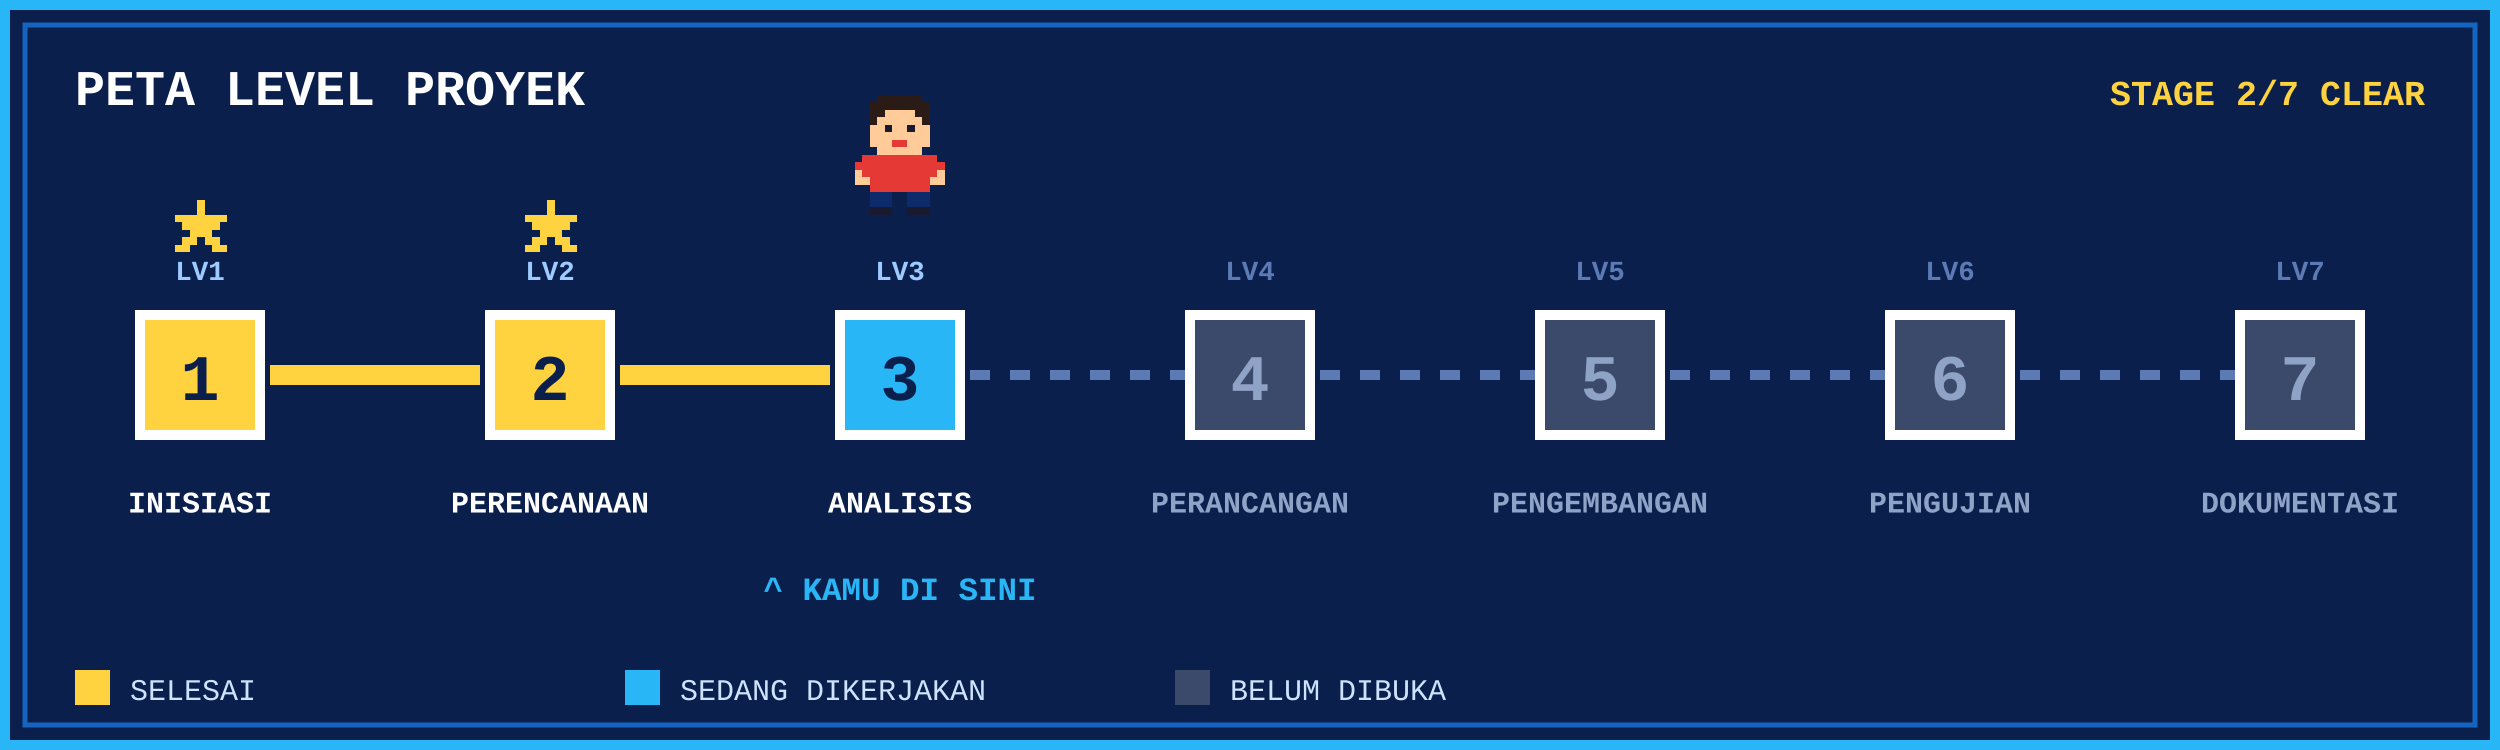
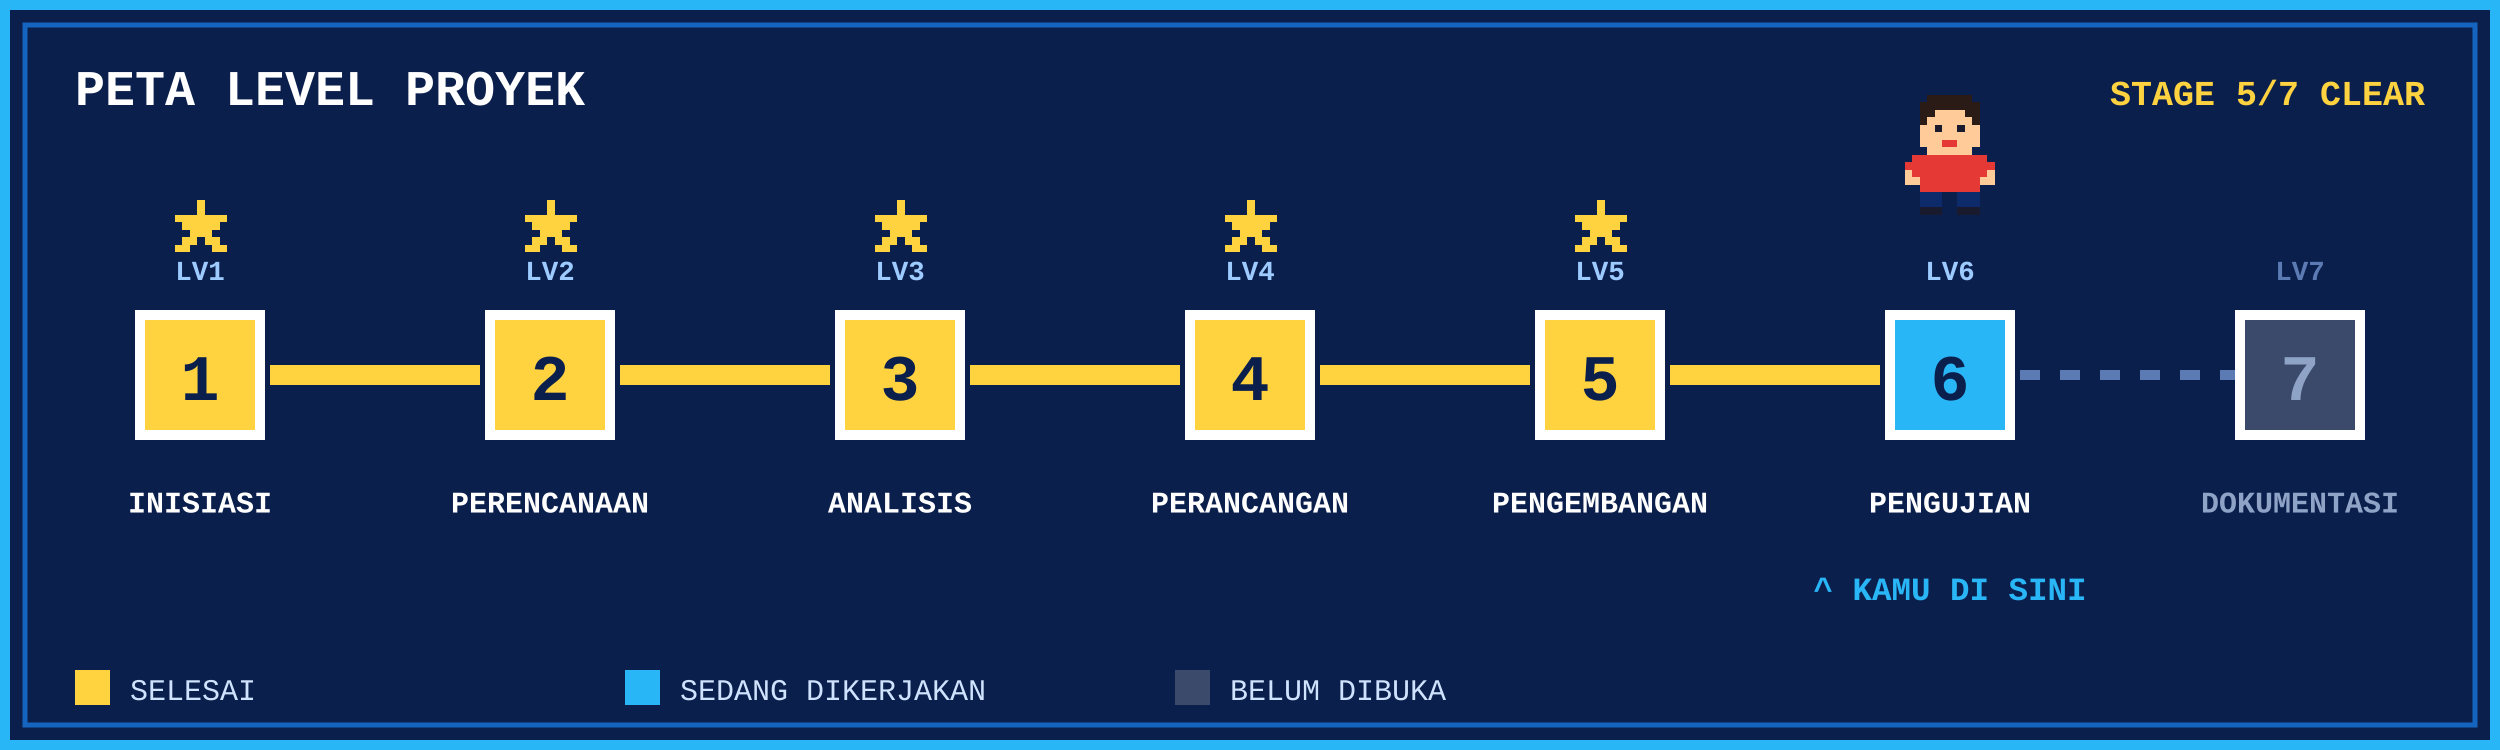
- <svg xmlns="http://www.w3.org/2000/svg" viewBox="0 0 1000 300" width="1000" height="300" role="img" aria-label="Peta level tahapan proyek: 2 dari 7 tahap selesai">
+ <svg xmlns="http://www.w3.org/2000/svg" viewBox="0 0 1000 300" width="1000" height="300" role="img" aria-label="Peta level tahapan proyek: 5 dari 7 tahap selesai, tahap 6 Pengujian sedang berjalan">
  <rect width="1000" height="300" fill="#0b1f4d" />
  <rect x="2" y="2" width="996" height="296" fill="none" stroke="#29b6f6" stroke-width="4" />
  <rect x="10" y="10" width="980" height="280" fill="none" stroke="#1565c0" stroke-width="2" />
  <text x="30" y="42" text-anchor="start" font-family="'Courier New', Courier, monospace" font-size="20" font-weight="800" fill="#ffffff">PETA LEVEL PROYEK</text>
-   <text x="970" y="42" text-anchor="end" font-family="'Courier New', Courier, monospace" font-size="14" font-weight="800" fill="#ffd23f">STAGE 2/7 CLEAR<animate attributeName="opacity" values="1;0" dur="1s" calcMode="discrete" repeatCount="indefinite" />
+   <text x="970" y="42" text-anchor="end" font-family="'Courier New', Courier, monospace" font-size="14" font-weight="800" fill="#ffd23f">STAGE 5/7 CLEAR<animate attributeName="opacity" values="1;0" dur="1s" calcMode="discrete" repeatCount="indefinite" />
  </text>
  <rect x="108" y="146" width="84" height="8" fill="#ffd23f" />
  <rect x="248" y="146" width="84" height="8" fill="#ffd23f" />
-   <rect x="388" y="148" width="8" height="4" fill="#5c7bb5" />
-   <rect x="404" y="148" width="8" height="4" fill="#5c7bb5" />
-   <rect x="420" y="148" width="8" height="4" fill="#5c7bb5" />
-   <rect x="436" y="148" width="8" height="4" fill="#5c7bb5" />
-   <rect x="452" y="148" width="8" height="4" fill="#5c7bb5" />
-   <rect x="468" y="148" width="8" height="4" fill="#5c7bb5" />
-   <rect x="528" y="148" width="8" height="4" fill="#5c7bb5" />
-   <rect x="544" y="148" width="8" height="4" fill="#5c7bb5" />
-   <rect x="560" y="148" width="8" height="4" fill="#5c7bb5" />
-   <rect x="576" y="148" width="8" height="4" fill="#5c7bb5" />
-   <rect x="592" y="148" width="8" height="4" fill="#5c7bb5" />
-   <rect x="608" y="148" width="8" height="4" fill="#5c7bb5" />
-   <rect x="668" y="148" width="8" height="4" fill="#5c7bb5" />
-   <rect x="684" y="148" width="8" height="4" fill="#5c7bb5" />
-   <rect x="700" y="148" width="8" height="4" fill="#5c7bb5" />
-   <rect x="716" y="148" width="8" height="4" fill="#5c7bb5" />
-   <rect x="732" y="148" width="8" height="4" fill="#5c7bb5" />
-   <rect x="748" y="148" width="8" height="4" fill="#5c7bb5" />
+   <rect x="388" y="146" width="84" height="8" fill="#ffd23f" />
+   <rect x="528" y="146" width="84" height="8" fill="#ffd23f" />
+   <rect x="668" y="146" width="84" height="8" fill="#ffd23f" />
  <rect x="808" y="148" width="8" height="4" fill="#5c7bb5" />
  <rect x="824" y="148" width="8" height="4" fill="#5c7bb5" />
  <rect x="840" y="148" width="8" height="4" fill="#5c7bb5" />
  <rect x="856" y="148" width="8" height="4" fill="#5c7bb5" />
  <rect x="872" y="148" width="8" height="4" fill="#5c7bb5" />
  <rect x="888" y="148" width="8" height="4" fill="#5c7bb5" />
  <rect x="54" y="124" width="52" height="52" fill="#ffffff" />
  <rect x="58" y="128" width="44" height="44" fill="#ffd23f" />
  <text x="80" y="160" text-anchor="middle" font-family="'Courier New', Courier, monospace" font-size="26" font-weight="800" fill="#0b1f4d">1</text>
  <text x="80" y="205" text-anchor="middle" font-family="'Courier New', Courier, monospace" font-size="12" font-weight="800" fill="#ffffff">INISIASI</text>
  <text x="80" y="112" text-anchor="middle" font-family="'Courier New', Courier, monospace" font-size="11" font-weight="800" fill="#9ecbff">LV1</text>
  <g>
    <g transform="translate(70 80) scale(3)" shape-rendering="crispEdges">
      <rect x="3" y="0" width="1" height="1" fill="#ffd23f" />
      <rect x="3" y="1" width="1" height="1" fill="#ffd23f" />
      <rect x="0" y="2" width="7" height="1" fill="#ffd23f" />
      <rect x="1" y="3" width="5" height="1" fill="#ffd23f" />
      <rect x="2" y="4" width="3" height="1" fill="#ffd23f" />
      <rect x="1" y="5" width="2" height="1" fill="#ffd23f" />
      <rect x="4" y="5" width="2" height="1" fill="#ffd23f" />
      <rect x="0" y="6" width="2" height="1" fill="#ffd23f" />
      <rect x="5" y="6" width="2" height="1" fill="#ffd23f" />
    </g>
    <animate attributeName="opacity" values="1;0.35" dur="1.4s" calcMode="discrete" repeatCount="indefinite" />
  </g>
  <rect x="194" y="124" width="52" height="52" fill="#ffffff" />
  <rect x="198" y="128" width="44" height="44" fill="#ffd23f" />
  <text x="220" y="160" text-anchor="middle" font-family="'Courier New', Courier, monospace" font-size="26" font-weight="800" fill="#0b1f4d">2</text>
  <text x="220" y="205" text-anchor="middle" font-family="'Courier New', Courier, monospace" font-size="12" font-weight="800" fill="#ffffff">PERENCANAAN</text>
  <text x="220" y="112" text-anchor="middle" font-family="'Courier New', Courier, monospace" font-size="11" font-weight="800" fill="#9ecbff">LV2</text>
  <g>
    <g transform="translate(210 80) scale(3)" shape-rendering="crispEdges">
      <rect x="3" y="0" width="1" height="1" fill="#ffd23f" />
      <rect x="3" y="1" width="1" height="1" fill="#ffd23f" />
      <rect x="0" y="2" width="7" height="1" fill="#ffd23f" />
      <rect x="1" y="3" width="5" height="1" fill="#ffd23f" />
      <rect x="2" y="4" width="3" height="1" fill="#ffd23f" />
      <rect x="1" y="5" width="2" height="1" fill="#ffd23f" />
      <rect x="4" y="5" width="2" height="1" fill="#ffd23f" />
      <rect x="0" y="6" width="2" height="1" fill="#ffd23f" />
      <rect x="5" y="6" width="2" height="1" fill="#ffd23f" />
    </g>
    <animate attributeName="opacity" values="1;0.35" dur="1.4s" calcMode="discrete" repeatCount="indefinite" />
  </g>
  <rect x="334" y="124" width="52" height="52" fill="#ffffff" />
-   <rect x="338" y="128" width="44" height="44" fill="#29b6f6">
-     <animate attributeName="fill" values="#29b6f6;#b3e5fc" dur="0.8s" calcMode="discrete" repeatCount="indefinite" />
-   </rect>
+   <rect x="338" y="128" width="44" height="44" fill="#ffd23f" />
  <text x="360" y="160" text-anchor="middle" font-family="'Courier New', Courier, monospace" font-size="26" font-weight="800" fill="#0b1f4d">3</text>
  <text x="360" y="205" text-anchor="middle" font-family="'Courier New', Courier, monospace" font-size="12" font-weight="800" fill="#ffffff">ANALISIS</text>
  <text x="360" y="112" text-anchor="middle" font-family="'Courier New', Courier, monospace" font-size="11" font-weight="800" fill="#9ecbff">LV3</text>
  <rect x="474" y="124" width="52" height="52" fill="#ffffff" />
-   <rect x="478" y="128" width="44" height="44" fill="#3b4a6b" />
-   <text x="500" y="160" text-anchor="middle" font-family="'Courier New', Courier, monospace" font-size="26" font-weight="800" fill="#8fa3c7">4</text>
-   <text x="500" y="205" text-anchor="middle" font-family="'Courier New', Courier, monospace" font-size="12" font-weight="800" fill="#8fa3c7">PERANCANGAN</text>
-   <text x="500" y="112" text-anchor="middle" font-family="'Courier New', Courier, monospace" font-size="11" font-weight="800" fill="#5c7bb5">LV4</text>
+   <rect x="478" y="128" width="44" height="44" fill="#ffd23f" />
+   <text x="500" y="160" text-anchor="middle" font-family="'Courier New', Courier, monospace" font-size="26" font-weight="800" fill="#0b1f4d">4</text>
+   <text x="500" y="205" text-anchor="middle" font-family="'Courier New', Courier, monospace" font-size="12" font-weight="800" fill="#ffffff">PERANCANGAN</text>
+   <text x="500" y="112" text-anchor="middle" font-family="'Courier New', Courier, monospace" font-size="11" font-weight="800" fill="#9ecbff">LV4</text>
  <rect x="614" y="124" width="52" height="52" fill="#ffffff" />
-   <rect x="618" y="128" width="44" height="44" fill="#3b4a6b" />
-   <text x="640" y="160" text-anchor="middle" font-family="'Courier New', Courier, monospace" font-size="26" font-weight="800" fill="#8fa3c7">5</text>
-   <text x="640" y="205" text-anchor="middle" font-family="'Courier New', Courier, monospace" font-size="12" font-weight="800" fill="#8fa3c7">PENGEMBANGAN</text>
-   <text x="640" y="112" text-anchor="middle" font-family="'Courier New', Courier, monospace" font-size="11" font-weight="800" fill="#5c7bb5">LV5</text>
+   <rect x="618" y="128" width="44" height="44" fill="#ffd23f" />
+   <text x="640" y="160" text-anchor="middle" font-family="'Courier New', Courier, monospace" font-size="26" font-weight="800" fill="#0b1f4d">5</text>
+   <text x="640" y="205" text-anchor="middle" font-family="'Courier New', Courier, monospace" font-size="12" font-weight="800" fill="#ffffff">PENGEMBANGAN</text>
+   <text x="640" y="112" text-anchor="middle" font-family="'Courier New', Courier, monospace" font-size="11" font-weight="800" fill="#9ecbff">LV5</text>
  <rect x="754" y="124" width="52" height="52" fill="#ffffff" />
-   <rect x="758" y="128" width="44" height="44" fill="#3b4a6b" />
-   <text x="780" y="160" text-anchor="middle" font-family="'Courier New', Courier, monospace" font-size="26" font-weight="800" fill="#8fa3c7">6</text>
-   <text x="780" y="205" text-anchor="middle" font-family="'Courier New', Courier, monospace" font-size="12" font-weight="800" fill="#8fa3c7">PENGUJIAN</text>
-   <text x="780" y="112" text-anchor="middle" font-family="'Courier New', Courier, monospace" font-size="11" font-weight="800" fill="#5c7bb5">LV6</text>
+   <rect x="758" y="128" width="44" height="44" fill="#29b6f6">
+     <animate attributeName="fill" values="#29b6f6;#b3e5fc" dur="0.8s" calcMode="discrete" repeatCount="indefinite" />
+   </rect>
+   <text x="780" y="160" text-anchor="middle" font-family="'Courier New', Courier, monospace" font-size="26" font-weight="800" fill="#0b1f4d">6</text>
+   <text x="780" y="205" text-anchor="middle" font-family="'Courier New', Courier, monospace" font-size="12" font-weight="800" fill="#ffffff">PENGUJIAN</text>
+   <text x="780" y="112" text-anchor="middle" font-family="'Courier New', Courier, monospace" font-size="11" font-weight="800" fill="#9ecbff">LV6</text>
  <rect x="894" y="124" width="52" height="52" fill="#ffffff" />
  <rect x="898" y="128" width="44" height="44" fill="#3b4a6b" />
  <text x="920" y="160" text-anchor="middle" font-family="'Courier New', Courier, monospace" font-size="26" font-weight="800" fill="#8fa3c7">7</text>
  <text x="920" y="205" text-anchor="middle" font-family="'Courier New', Courier, monospace" font-size="12" font-weight="800" fill="#8fa3c7">DOKUMENTASI</text>
  <text x="920" y="112" text-anchor="middle" font-family="'Courier New', Courier, monospace" font-size="11" font-weight="800" fill="#5c7bb5">LV7</text>
  <g>
-     <g transform="translate(342 38) scale(3)">
+     <g transform="translate(350 80) scale(3)" shape-rendering="crispEdges">
+       <rect x="3" y="0" width="1" height="1" fill="#ffd23f" />
+       <rect x="3" y="1" width="1" height="1" fill="#ffd23f" />
+       <rect x="0" y="2" width="7" height="1" fill="#ffd23f" />
+       <rect x="1" y="3" width="5" height="1" fill="#ffd23f" />
+       <rect x="2" y="4" width="3" height="1" fill="#ffd23f" />
+       <rect x="1" y="5" width="2" height="1" fill="#ffd23f" />
+       <rect x="4" y="5" width="2" height="1" fill="#ffd23f" />
+       <rect x="0" y="6" width="2" height="1" fill="#ffd23f" />
+       <rect x="5" y="6" width="2" height="1" fill="#ffd23f" />
+     </g>
+     <animate attributeName="opacity" values="1;0.35" dur="1.4s" calcMode="discrete" repeatCount="indefinite" />
+   </g>
+   <g>
+     <g transform="translate(490 80) scale(3)" shape-rendering="crispEdges">
+       <rect x="3" y="0" width="1" height="1" fill="#ffd23f" />
+       <rect x="3" y="1" width="1" height="1" fill="#ffd23f" />
+       <rect x="0" y="2" width="7" height="1" fill="#ffd23f" />
+       <rect x="1" y="3" width="5" height="1" fill="#ffd23f" />
+       <rect x="2" y="4" width="3" height="1" fill="#ffd23f" />
+       <rect x="1" y="5" width="2" height="1" fill="#ffd23f" />
+       <rect x="4" y="5" width="2" height="1" fill="#ffd23f" />
+       <rect x="0" y="6" width="2" height="1" fill="#ffd23f" />
+       <rect x="5" y="6" width="2" height="1" fill="#ffd23f" />
+     </g>
+     <animate attributeName="opacity" values="1;0.35" dur="1.4s" calcMode="discrete" repeatCount="indefinite" />
+   </g>
+   <g>
+     <g transform="translate(630 80) scale(3)" shape-rendering="crispEdges">
+       <rect x="3" y="0" width="1" height="1" fill="#ffd23f" />
+       <rect x="3" y="1" width="1" height="1" fill="#ffd23f" />
+       <rect x="0" y="2" width="7" height="1" fill="#ffd23f" />
+       <rect x="1" y="3" width="5" height="1" fill="#ffd23f" />
+       <rect x="2" y="4" width="3" height="1" fill="#ffd23f" />
+       <rect x="1" y="5" width="2" height="1" fill="#ffd23f" />
+       <rect x="4" y="5" width="2" height="1" fill="#ffd23f" />
+       <rect x="0" y="6" width="2" height="1" fill="#ffd23f" />
+       <rect x="5" y="6" width="2" height="1" fill="#ffd23f" />
+     </g>
+     <animate attributeName="opacity" values="1;0.35" dur="1.4s" calcMode="discrete" repeatCount="indefinite" />
+   </g>
+   <g>
+     <g transform="translate(762 38) scale(3)">
      <g transform="translate(0 0) scale(1)" shape-rendering="crispEdges">
        <rect x="3" y="0" width="6" height="1" fill="#2b1b17" />
        <rect x="2" y="1" width="8" height="1" fill="#2b1b17" />
        <rect x="2" y="2" width="2" height="1" fill="#2b1b17" />
        <rect x="4" y="2" width="4" height="1" fill="#ffcc99" />
        <rect x="8" y="2" width="2" height="1" fill="#2b1b17" />
        <rect x="2" y="3" width="1" height="1" fill="#2b1b17" />
        <rect x="3" y="3" width="6" height="1" fill="#ffcc99" />
        <rect x="9" y="3" width="1" height="1" fill="#2b1b17" />
        <rect x="2" y="4" width="2" height="1" fill="#ffcc99" />
        <rect x="4" y="4" width="1" height="1" fill="#1a1a2e" />
        <rect x="5" y="4" width="2" height="1" fill="#ffcc99" />
        <rect x="7" y="4" width="1" height="1" fill="#1a1a2e" />
        <rect x="8" y="4" width="2" height="1" fill="#ffcc99" />
        <rect x="2" y="5" width="8" height="1" fill="#ffcc99" />
        <rect x="2" y="6" width="3" height="1" fill="#ffcc99" />
        <rect x="5" y="6" width="2" height="1" fill="#e53935" />
        <rect x="7" y="6" width="3" height="1" fill="#ffcc99" />
        <rect x="3" y="7" width="6" height="1" fill="#ffcc99" />
        <rect x="1" y="8" width="10" height="1" fill="#e53935" />
        <rect x="0" y="9" width="12" height="1" fill="#e53935" />
        <rect x="0" y="10" width="1" height="1" fill="#ffcc99" />
        <rect x="1" y="10" width="10" height="1" fill="#e53935" />
        <rect x="11" y="10" width="1" height="1" fill="#ffcc99" />
        <rect x="0" y="11" width="2" height="1" fill="#ffcc99" />
        <rect x="2" y="11" width="8" height="1" fill="#e53935" />
        <rect x="10" y="11" width="2" height="1" fill="#ffcc99" />
        <rect x="2" y="12" width="8" height="1" fill="#e53935" />
      </g>
      <g>
        <g transform="translate(0 13) scale(1)" shape-rendering="crispEdges">
          <rect x="2" y="0" width="3" height="1" fill="#0d2a6b" />
          <rect x="7" y="0" width="3" height="1" fill="#0d2a6b" />
          <rect x="2" y="1" width="3" height="1" fill="#0d2a6b" />
          <rect x="7" y="1" width="3" height="1" fill="#0d2a6b" />
          <rect x="2" y="2" width="3" height="1" fill="#1a1a2e" />
          <rect x="7" y="2" width="3" height="1" fill="#1a1a2e" />
        </g>
        <animate attributeName="opacity" values="1;0" dur="0.5s" calcMode="discrete" repeatCount="indefinite" />
      </g>
      <g opacity="0">
        <g transform="translate(0 13) scale(1)" shape-rendering="crispEdges">
          <rect x="3" y="0" width="6" height="1" fill="#0d2a6b" />
          <rect x="3" y="1" width="2" height="1" fill="#0d2a6b" />
          <rect x="7" y="1" width="2" height="1" fill="#0d2a6b" />
          <rect x="3" y="2" width="2" height="1" fill="#1a1a2e" />
          <rect x="7" y="2" width="2" height="1" fill="#1a1a2e" />
        </g>
        <animate attributeName="opacity" values="0;1" dur="0.5s" calcMode="discrete" repeatCount="indefinite" />
      </g>
    </g>
    <animateTransform attributeName="transform" type="translate" values="0 0;0 -12" dur="0.6s" begin="0s" calcMode="discrete" repeatCount="indefinite" />
  </g>
-   <text x="360" y="240" text-anchor="middle" font-family="'Courier New', Courier, monospace" font-size="13" font-weight="800" fill="#29b6f6">^ KAMU DI SINI<animate attributeName="opacity" values="1;0" dur="1s" calcMode="discrete" repeatCount="indefinite" />
+   <text x="780" y="240" text-anchor="middle" font-family="'Courier New', Courier, monospace" font-size="13" font-weight="800" fill="#29b6f6">^ KAMU DI SINI<animate attributeName="opacity" values="1;0" dur="1s" calcMode="discrete" repeatCount="indefinite" />
  </text>
  <rect x="30" y="268" width="14" height="14" fill="#ffd23f" />
  <text x="52" y="280" text-anchor="start" font-family="'Courier New', Courier, monospace" font-size="12" font-weight="400" fill="#cfe3ff">SELESAI</text>
  <rect x="250" y="268" width="14" height="14" fill="#29b6f6" />
  <text x="272" y="280" text-anchor="start" font-family="'Courier New', Courier, monospace" font-size="12" font-weight="400" fill="#cfe3ff">SEDANG DIKERJAKAN</text>
  <rect x="470" y="268" width="14" height="14" fill="#3b4a6b" />
  <text x="492" y="280" text-anchor="start" font-family="'Courier New', Courier, monospace" font-size="12" font-weight="400" fill="#cfe3ff">BELUM DIBUKA</text>
</svg>
